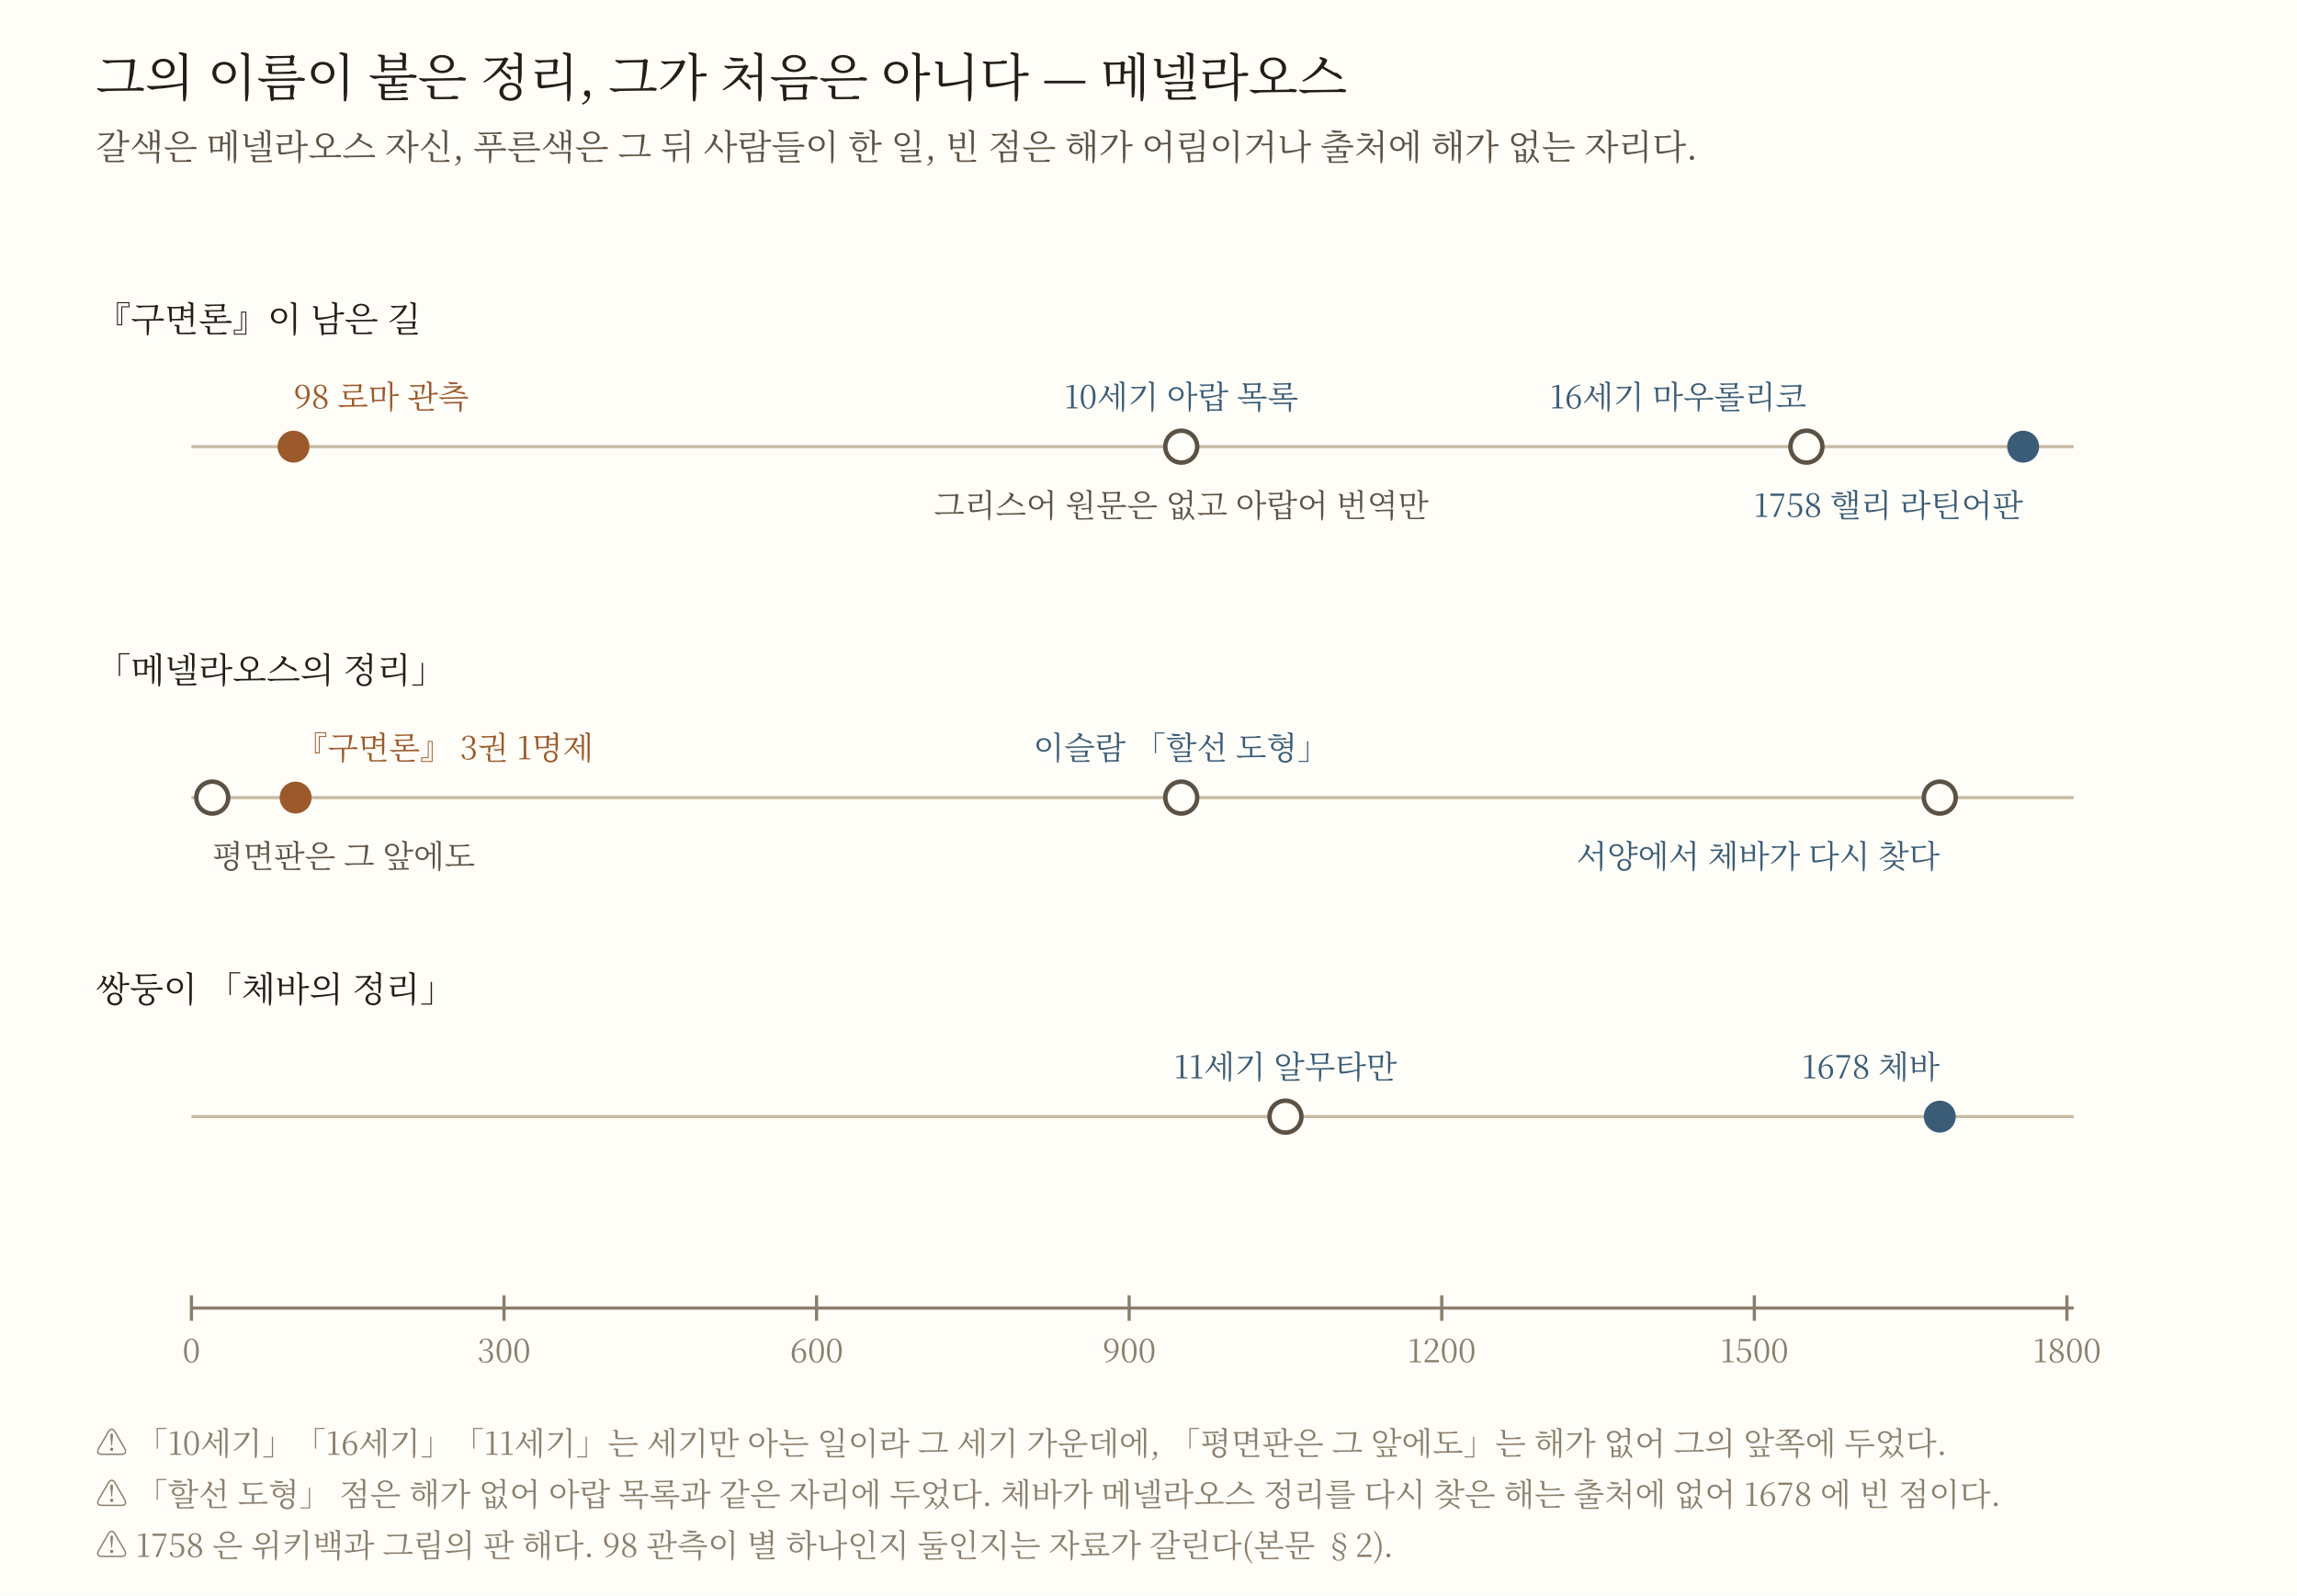
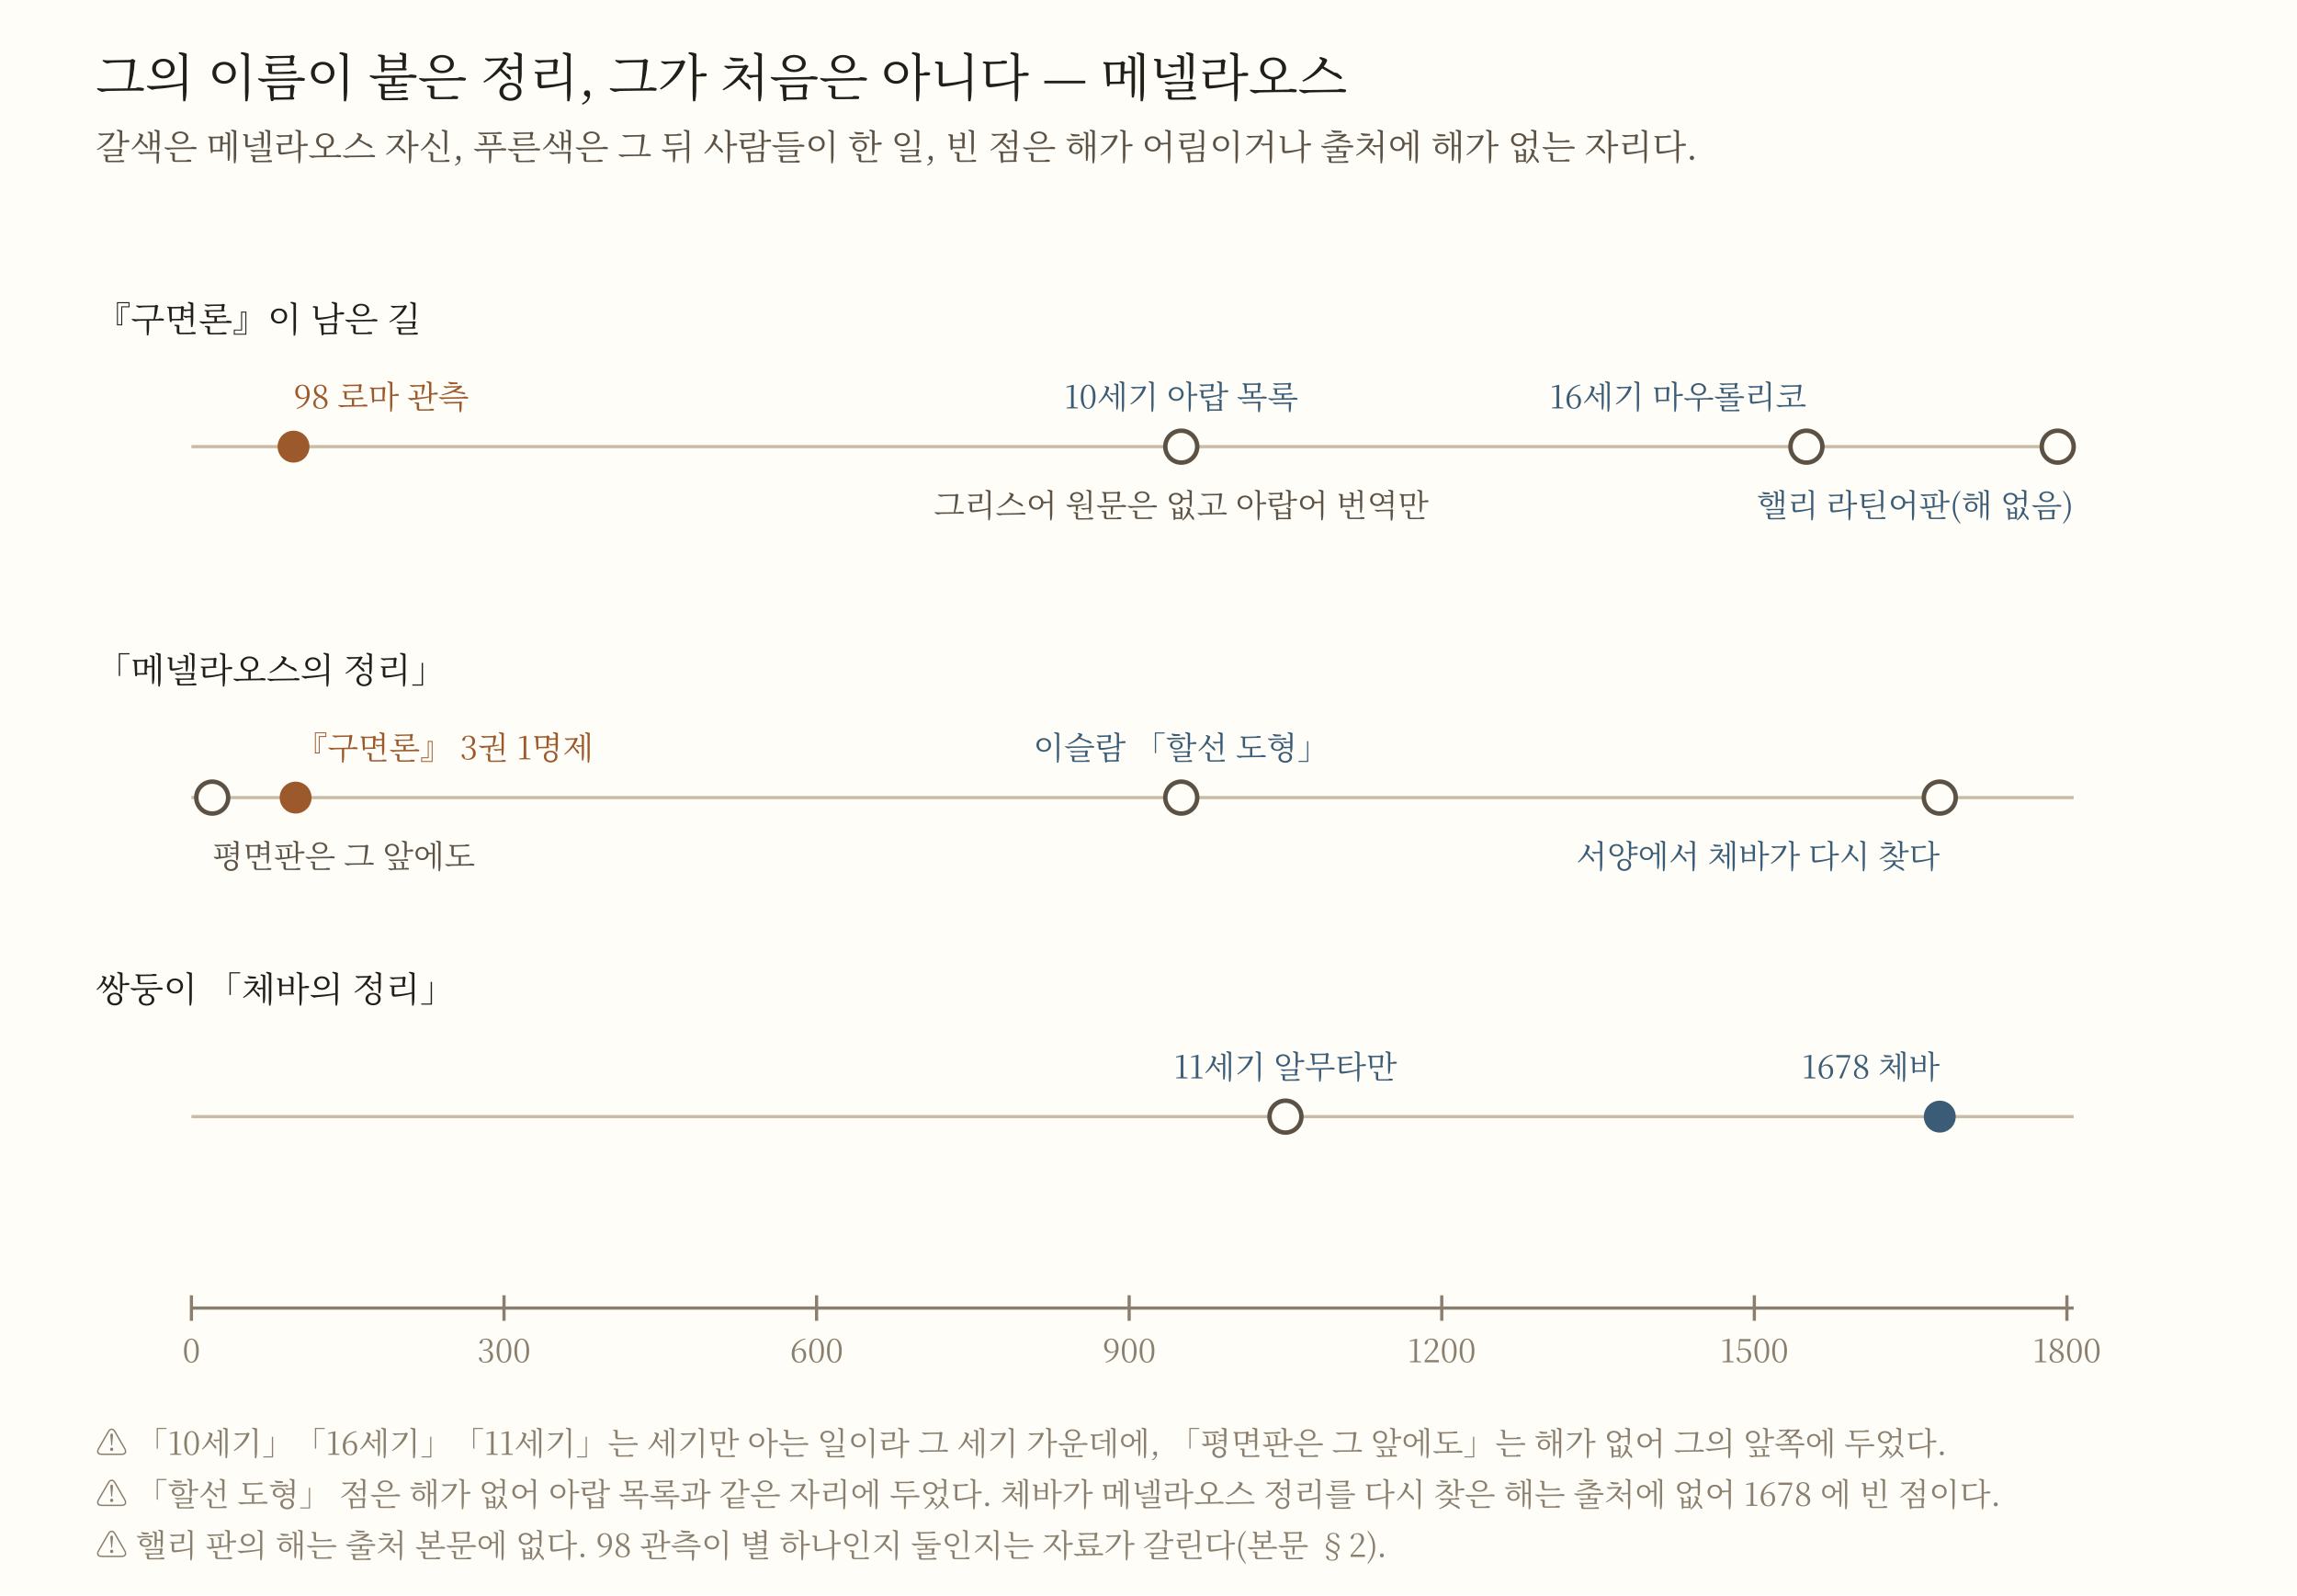
- <svg xmlns="http://www.w3.org/2000/svg" viewBox="0 0 720 500" role="img" aria-label="그림 위쪽에 「그의 이름이 붙은 정리, 그가 처음은 아니다 메넬라오스」라는 표제가 있고 그 아래에 갈색은 메넬라오스 자신, 푸른색은 그 뒤 사람들이 한 일, 빈 점은 해가 어림이거나 출처에 해가 없는 자리라고 적혀 있다. 가로축에 0부터 1800까지 300년마다 눈금이 있다. 줄이 셋 있다. 첫 줄 『구면론』이 남은 길에는 98 로마 관측 갈색 점, 10세기 아랍 목록 빈 점(그 아래에 그리스어 원문은 없고 아랍어 번역만), 16세기 마우롤리코 빈 점, 1758 핼리 라틴어판 푸른 점이 있다. 둘째 줄 「메넬라오스의 정리」에는 맨 앞에 평면판은 그 앞에도라는 빈 점, 100 무렵 『구면론』 3권 1명제 갈색 점, 10세기 자리의 이슬람 「할선 도형」 빈 점, 1678 자리의 서양에서 체바가 다시 찾다 빈 점이 있다. 셋째 줄 쌍둥이 「체바의 정리」에는 11세기 알무타만 빈 점과 1678 체바 푸른 점이 있다. 맨 아래에 단서가 셋 있다. 첫째, 「10세기」「16세기」「11세기」는 세기만 아는 일이라 그 세기 가운데에, 「평면판은 그 앞에도」는 해가 없어 그의 앞쪽에 두었다. 둘째, 「할선 도형」 점은 해가 없어 아랍 목록과 같은 자리에 두었고 체바가 메넬라오스 정리를 다시 찾은 해는 출처에 없어 1678 에 빈 점이다. 셋째, 1758 은 위키백과 그림의 판 해이고 98 관측이 별 하나인지 둘인지는 자료가 갈린다(본문 §2)">
+ <svg xmlns="http://www.w3.org/2000/svg" viewBox="0 0 720 500" role="img" aria-label="그림 위쪽에 「그의 이름이 붙은 정리, 그가 처음은 아니다 메넬라오스」라는 표제가 있고 그 아래에 갈색은 메넬라오스 자신, 푸른색은 그 뒤 사람들이 한 일, 빈 점은 해가 어림이거나 출처에 해가 없는 자리라고 적혀 있다. 가로축에 0부터 1800까지 300년마다 눈금이 있다. 줄이 셋 있다. 첫 줄 『구면론』이 남은 길에는 98 로마 관측 갈색 점, 10세기 아랍 목록 빈 점(그 아래에 그리스어 원문은 없고 아랍어 번역만), 16세기 마우롤리코 빈 점, 오른쪽 끝에 핼리 라틴어판(해 없음) 빈 점이 있다. 둘째 줄 「메넬라오스의 정리」에는 맨 앞에 평면판은 그 앞에도라는 빈 점, 100 무렵 『구면론』 3권 1명제 갈색 점, 10세기 자리의 이슬람 「할선 도형」 빈 점, 1678 자리의 서양에서 체바가 다시 찾다 빈 점이 있다. 셋째 줄 쌍둥이 「체바의 정리」에는 11세기 알무타만 빈 점과 1678 체바 푸른 점이 있다. 맨 아래에 단서가 셋 있다. 첫째, 「10세기」「16세기」「11세기」는 세기만 아는 일이라 그 세기 가운데에, 「평면판은 그 앞에도」는 해가 없어 그의 앞쪽에 두었다. 둘째, 「할선 도형」 점은 해가 없어 아랍 목록과 같은 자리에 두었고 체바가 메넬라오스 정리를 다시 찾은 해는 출처에 없어 1678 에 빈 점이다. 셋째, 핼리 판의 해는 출처 본문에 없고 98 관측이 별 하나인지 둘인지는 자료가 갈린다(본문 §2)">
  <style>
    text{font-family:EB Garamond, Georgia, 'Noto Serif KR', 'Noto Serif CJK KR', NanumMyeongjo, Batang, AppleMyungjo, serif;fill:#221E18;}
    .dim{fill:#5B5245;} .sien{fill:#9C5A2C;} .ax{fill:#8A7F6E;} .blue{fill:#3A5C77;}
    .axis{stroke:#8A7F6E;stroke-width:1;} .tick{stroke:#8A7F6E;stroke-width:1;}
    .row{stroke:#C9BBA6;stroke-width:1;fill:none;}
    .sd{fill:#9C5A2C;} .bd{fill:#3A5C77;} .ring{fill:#FFFDF7;stroke:#5B5245;stroke-width:1.4;}
  </style>
  <rect width="720" height="500" fill="#FFFDF7" />
  <text x="30" y="30" font-size="16">그의 이름이 붙은 정리, 그가 처음은 아니다 — 메넬라오스</text>
  <text x="30" y="50" font-size="11" class="dim">갈색은 메넬라오스 자신, 푸른색은 그 뒤 사람들이 한 일, 빈 점은 해가 어림이거나 출처에 해가 없는 자리다.</text>
  <text x="30" y="104" font-size="11">『구면론』이 남은 길</text>
  <line x1="60" y1="140" x2="650" y2="140" class="row" />
  <circle cx="92.01" cy="140" r="5" class="sd" />
  <text x="92.01" y="128" font-size="10" class="sien" text-anchor="start">98 로마 관측</text>
  <circle cx="370.27" cy="140" r="5" class="ring" />
  <text x="370.27" y="128" font-size="10" class="blue" text-anchor="middle">10세기 아랍 목록</text>
  <text x="370.27" y="162" font-size="10" class="dim" text-anchor="middle">그리스어 원문은 없고 아랍어 번역만</text>
  <circle cx="566.23" cy="140" r="5" class="ring" />
  <text x="566.23" y="128" font-size="10" class="blue" text-anchor="end">16세기 마우롤리코</text>
-   <circle cx="634.16" cy="140" r="5" class="bd" />
-   <text x="634.16" y="162" font-size="10" class="blue" text-anchor="end">1758 핼리 라틴어판</text>
+   <circle cx="645" cy="140" r="5" class="ring" />
+   <text x="650" y="162" font-size="10" class="blue" text-anchor="end">핼리 라틴어판(해 없음)</text>
  <text x="30" y="214" font-size="11">「메넬라오스의 정리」</text>
  <line x1="60" y1="250" x2="650" y2="250" class="row" />
  <circle cx="66.53" cy="250" r="5" class="ring" />
  <text x="66.53" y="272" font-size="10" class="dim" text-anchor="start">평면판은 그 앞에도</text>
  <circle cx="92.66" cy="250" r="5" class="sd" />
  <text x="92.66" y="238" font-size="10" class="sien" text-anchor="start">『구면론』 3권 1명제</text>
  <circle cx="370.27" cy="250" r="5" class="ring" />
  <text x="370.27" y="238" font-size="10" class="blue" text-anchor="middle">이슬람 「할선 도형」</text>
  <circle cx="608.03" cy="250" r="5" class="ring" />
  <text x="608.03" y="272" font-size="10" class="blue" text-anchor="end">서양에서 체바가 다시 찾다</text>
  <text x="30" y="314" font-size="11">쌍둥이 「체바의 정리」</text>
  <line x1="60" y1="350" x2="650" y2="350" class="row" />
  <circle cx="402.93" cy="350" r="5" class="ring" />
  <text x="402.93" y="338" font-size="10" class="blue" text-anchor="middle">11세기 알무타만</text>
  <circle cx="608.03" cy="350" r="5" class="bd" />
  <text x="608.03" y="338" font-size="10" class="blue" text-anchor="end">1678 체바</text>
  <line x1="60" y1="410" x2="650" y2="410" class="axis" />
  <line x1="60" y1="406" x2="60" y2="414" class="tick" />
  <text x="60" y="427" font-size="10" class="ax" text-anchor="middle">0</text>
  <line x1="157.98" y1="406" x2="157.98" y2="414" class="tick" />
  <text x="157.98" y="427" font-size="10" class="ax" text-anchor="middle">300</text>
  <line x1="255.96" y1="406" x2="255.96" y2="414" class="tick" />
  <text x="255.96" y="427" font-size="10" class="ax" text-anchor="middle">600</text>
  <line x1="353.94" y1="406" x2="353.94" y2="414" class="tick" />
  <text x="353.94" y="427" font-size="10" class="ax" text-anchor="middle">900</text>
  <line x1="451.92" y1="406" x2="451.92" y2="414" class="tick" />
  <text x="451.92" y="427" font-size="10" class="ax" text-anchor="middle">1200</text>
  <line x1="549.9" y1="406" x2="549.9" y2="414" class="tick" />
  <text x="549.9" y="427" font-size="10" class="ax" text-anchor="middle">1500</text>
  <line x1="647.88" y1="406" x2="647.88" y2="414" class="tick" />
  <text x="647.88" y="427" font-size="10" class="ax" text-anchor="middle">1800</text>
  <text x="30" y="456" font-size="10" class="ax">⚠ 「10세기」「16세기」「11세기」는 세기만 아는 일이라 그 세기 가운데에, 「평면판은 그 앞에도」는 해가 없어 그의 앞쪽에 두었다.</text>
  <text x="30" y="472" font-size="10" class="ax">⚠ 「할선 도형」 점은 해가 없어 아랍 목록과 같은 자리에 두었다. 체바가 메넬라오스 정리를 다시 찾은 해는 출처에 없어 1678 에 빈 점이다.</text>
-   <text x="30" y="488" font-size="10" class="ax">⚠ 1758 은 위키백과 그림의 판 해다. 98 관측이 별 하나인지 둘인지는 자료가 갈린다(본문 §2).</text>
+   <text x="30" y="488" font-size="10" class="ax">⚠ 핼리 판의 해는 출처 본문에 없다. 98 관측이 별 하나인지 둘인지는 자료가 갈린다(본문 §2).</text>
</svg>
